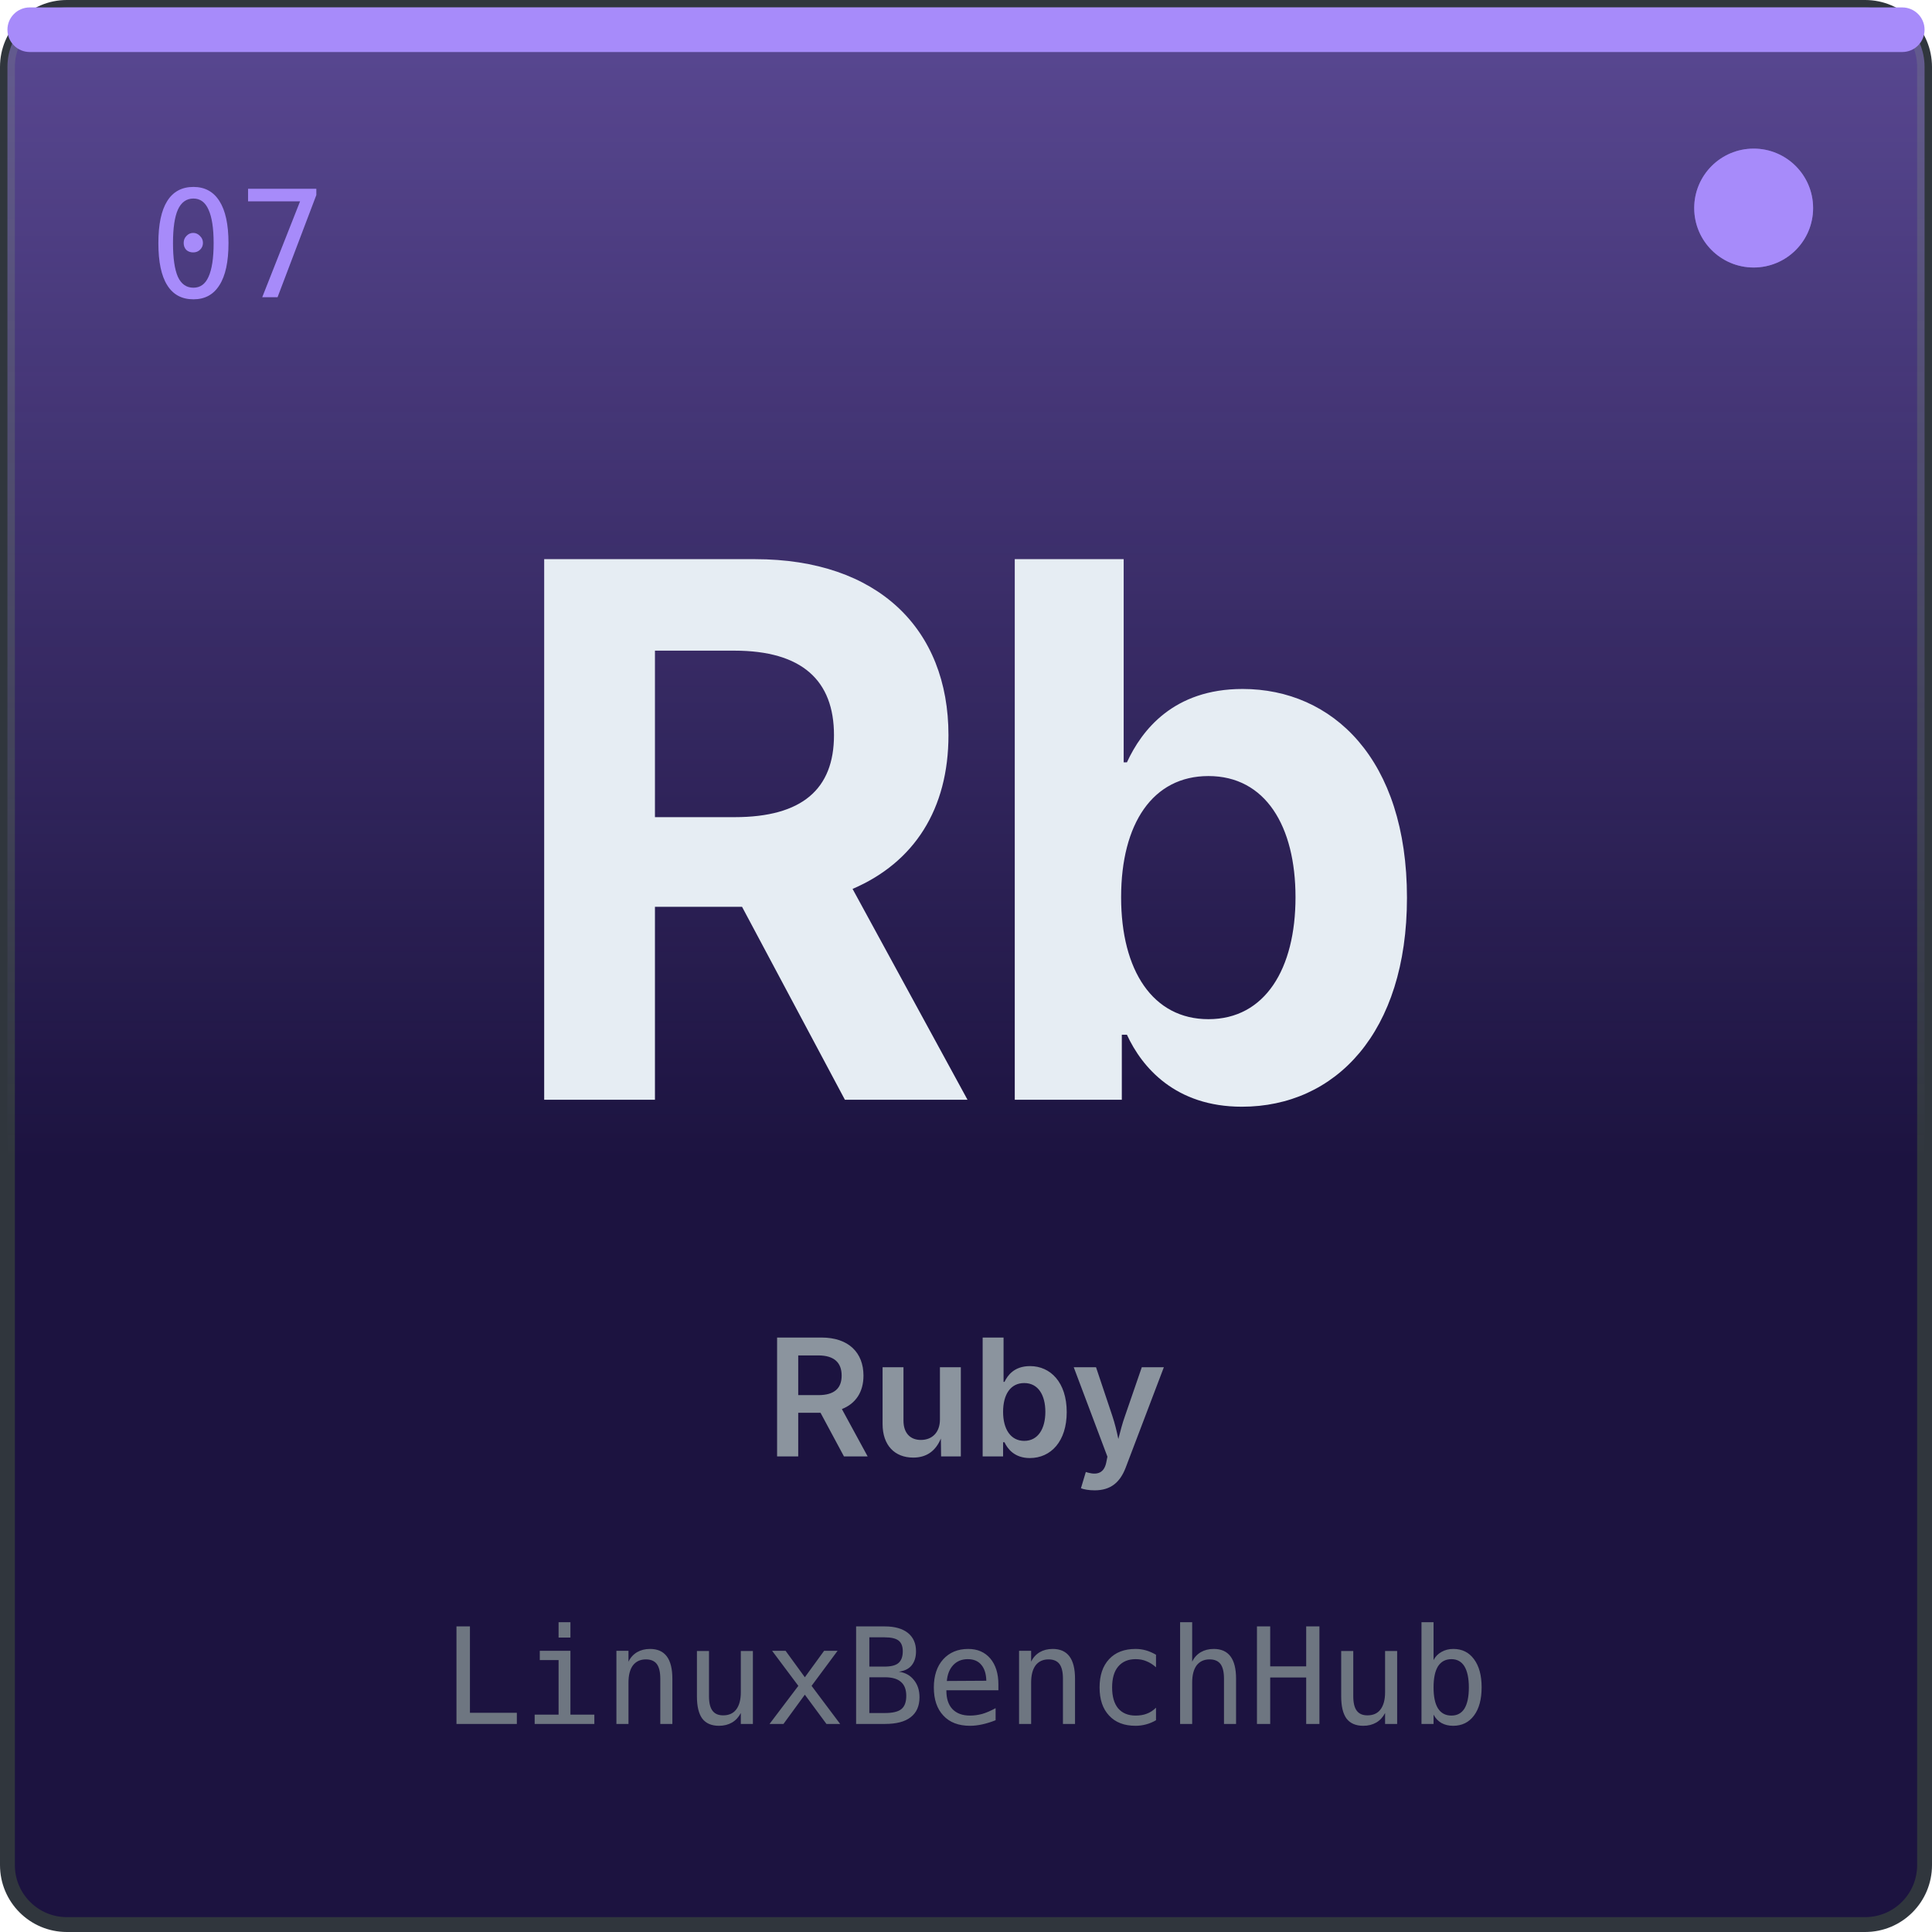
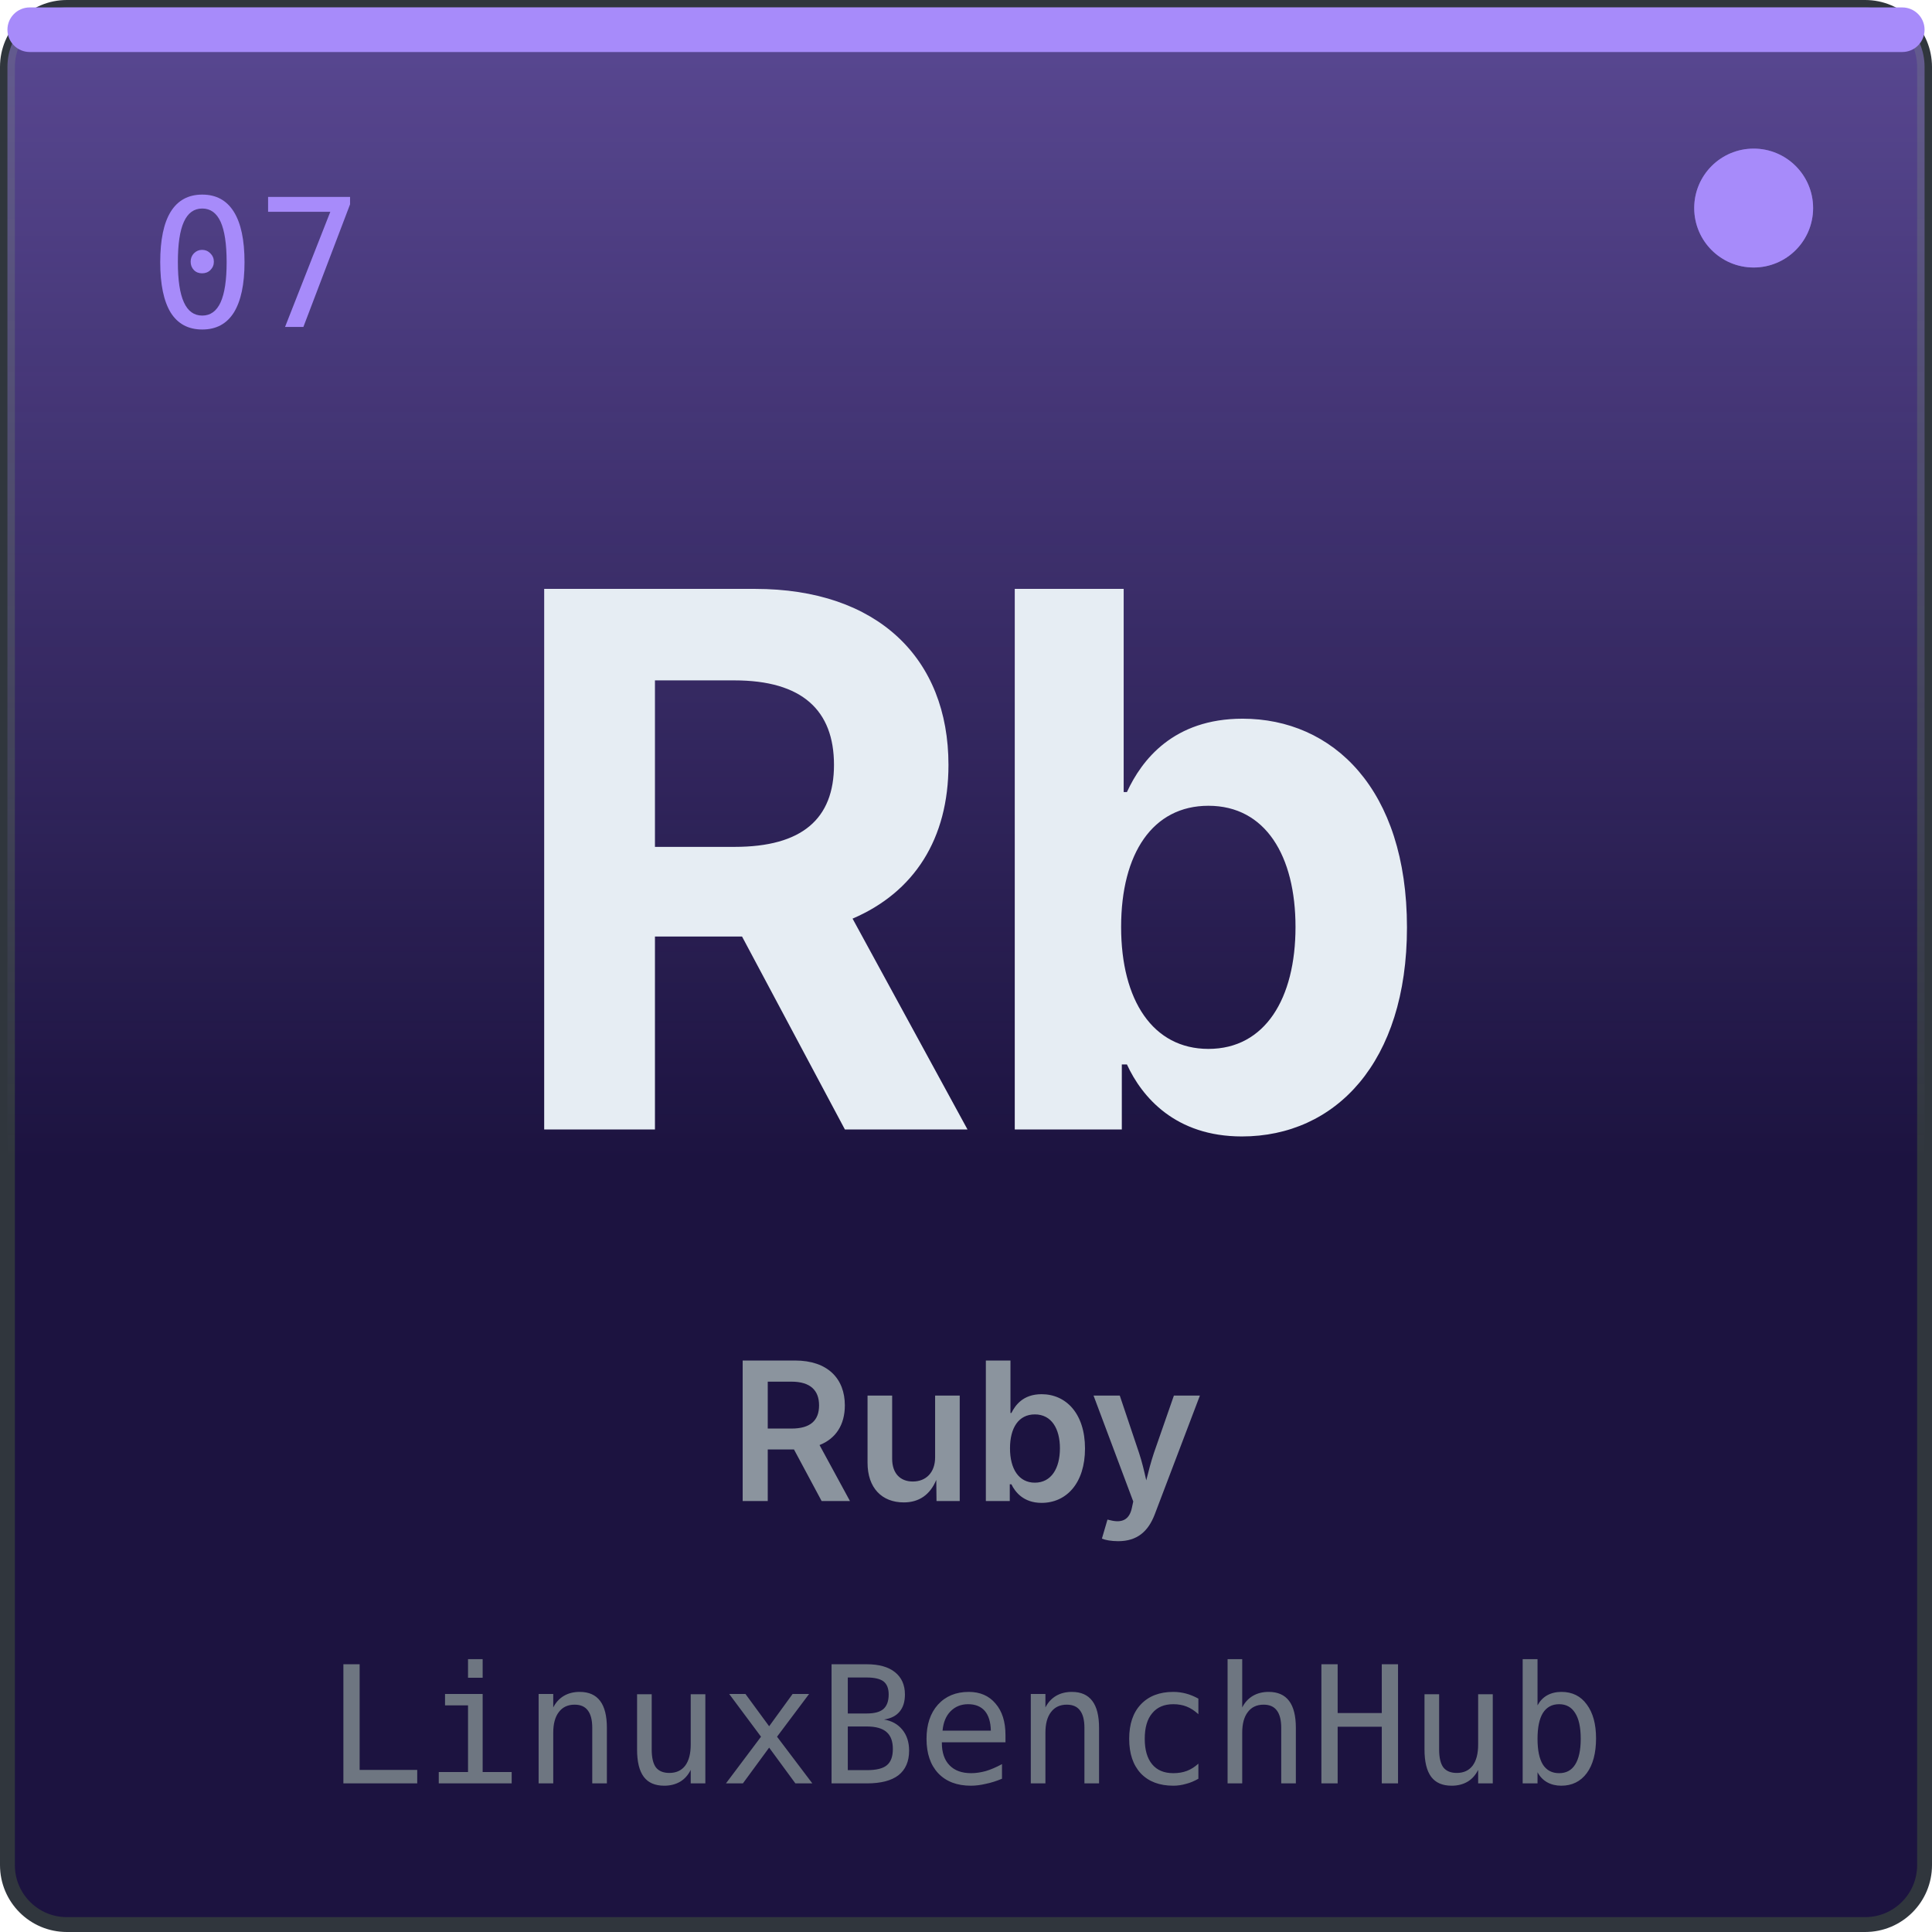
<svg xmlns="http://www.w3.org/2000/svg" width="130" height="130" viewBox="0 0 130 130" role="img" aria-label="07 Rb Ruby LinuxBenchHub">
  <defs>
    <linearGradient id="g7" x1="0" y1="0" x2="0" y2="1">
      <stop offset="0%" stop-color="#a78bfa" stop-opacity="0.45" />
      <stop offset="60%" stop-color="#a78bfa" stop-opacity="0" />
    </linearGradient>
  </defs>
  <g opacity="1">
    <set attributeName="opacity" to="0" begin="0s" />
    <animate attributeName="opacity" from="0" to="1" begin="0.48s" dur="0.55s" fill="freeze" />
    <rect x="0.5" y="0.5" width="129" height="129" rx="4" fill="#1c1340" stroke="#30363d" stroke-width="1" />
    <rect x="0.5" y="0.5" width="129" height="129" rx="4" fill="url(#g7)" />
    <rect x="0.5" y="0.5" width="129" height="3" rx="1.5" fill="#a78bfa">
      <animate attributeName="opacity" values="1;0.45;1" dur="4s" begin="-1.47s" repeatCount="indefinite" />
    </rect>
-     <text x="10" y="20" font-family="ui-monospace, SFMono-Regular, Menlo, monospace" font-size="10" font-weight="500" fill="#a78bfa">07</text>
+     <text x="10" y="22" font-family="ui-monospace, SFMono-Regular, Menlo, monospace" font-size="12" font-weight="500" fill="#a78bfa">07</text>
    <g transform="translate(118, 14)">
      <circle r="4" fill="#a78bfa">
        <animate attributeName="opacity" values="1;0.3;1" dur="1.6s" repeatCount="indefinite" />
      </circle>
      <circle r="4" fill="#a78bfa" opacity="0.4">
        <animate attributeName="r" values="4;9;4" dur="1.6s" repeatCount="indefinite" />
        <animate attributeName="opacity" values="0.5;0;0.5" dur="1.6s" repeatCount="indefinite" />
      </circle>
    </g>
-     <text x="65" y="74" font-family="-apple-system, BlinkMacSystemFont, Inter, system-ui, sans-serif" font-size="50" font-weight="700" fill="#e6edf3" text-anchor="middle" letter-spacing="-1">Rb</text>
-     <text x="65" y="98" font-family="-apple-system, BlinkMacSystemFont, Inter, system-ui, sans-serif" font-size="11" font-weight="600" fill="#8b949e" text-anchor="middle">Ruby</text>
-     <text x="65" y="116" font-family="ui-monospace, SFMono-Regular, Menlo, monospace" font-size="9" fill="#6e7681" text-anchor="middle">LinuxBenchHub</text>
+     <text x="65" y="76" font-family="-apple-system, BlinkMacSystemFont, Inter, system-ui, sans-serif" font-size="50" font-weight="700" fill="#e6edf3" text-anchor="middle" letter-spacing="-1">Rb</text>
+     <text x="65" y="101" font-family="-apple-system, BlinkMacSystemFont, Inter, system-ui, sans-serif" font-size="13" font-weight="600" fill="#8b949e" text-anchor="middle">Ruby</text>
+     <text x="65" y="120" font-family="ui-monospace, SFMono-Regular, Menlo, monospace" font-size="11" fill="#6e7681" text-anchor="middle">LinuxBenchHub</text>
  </g>
</svg>
